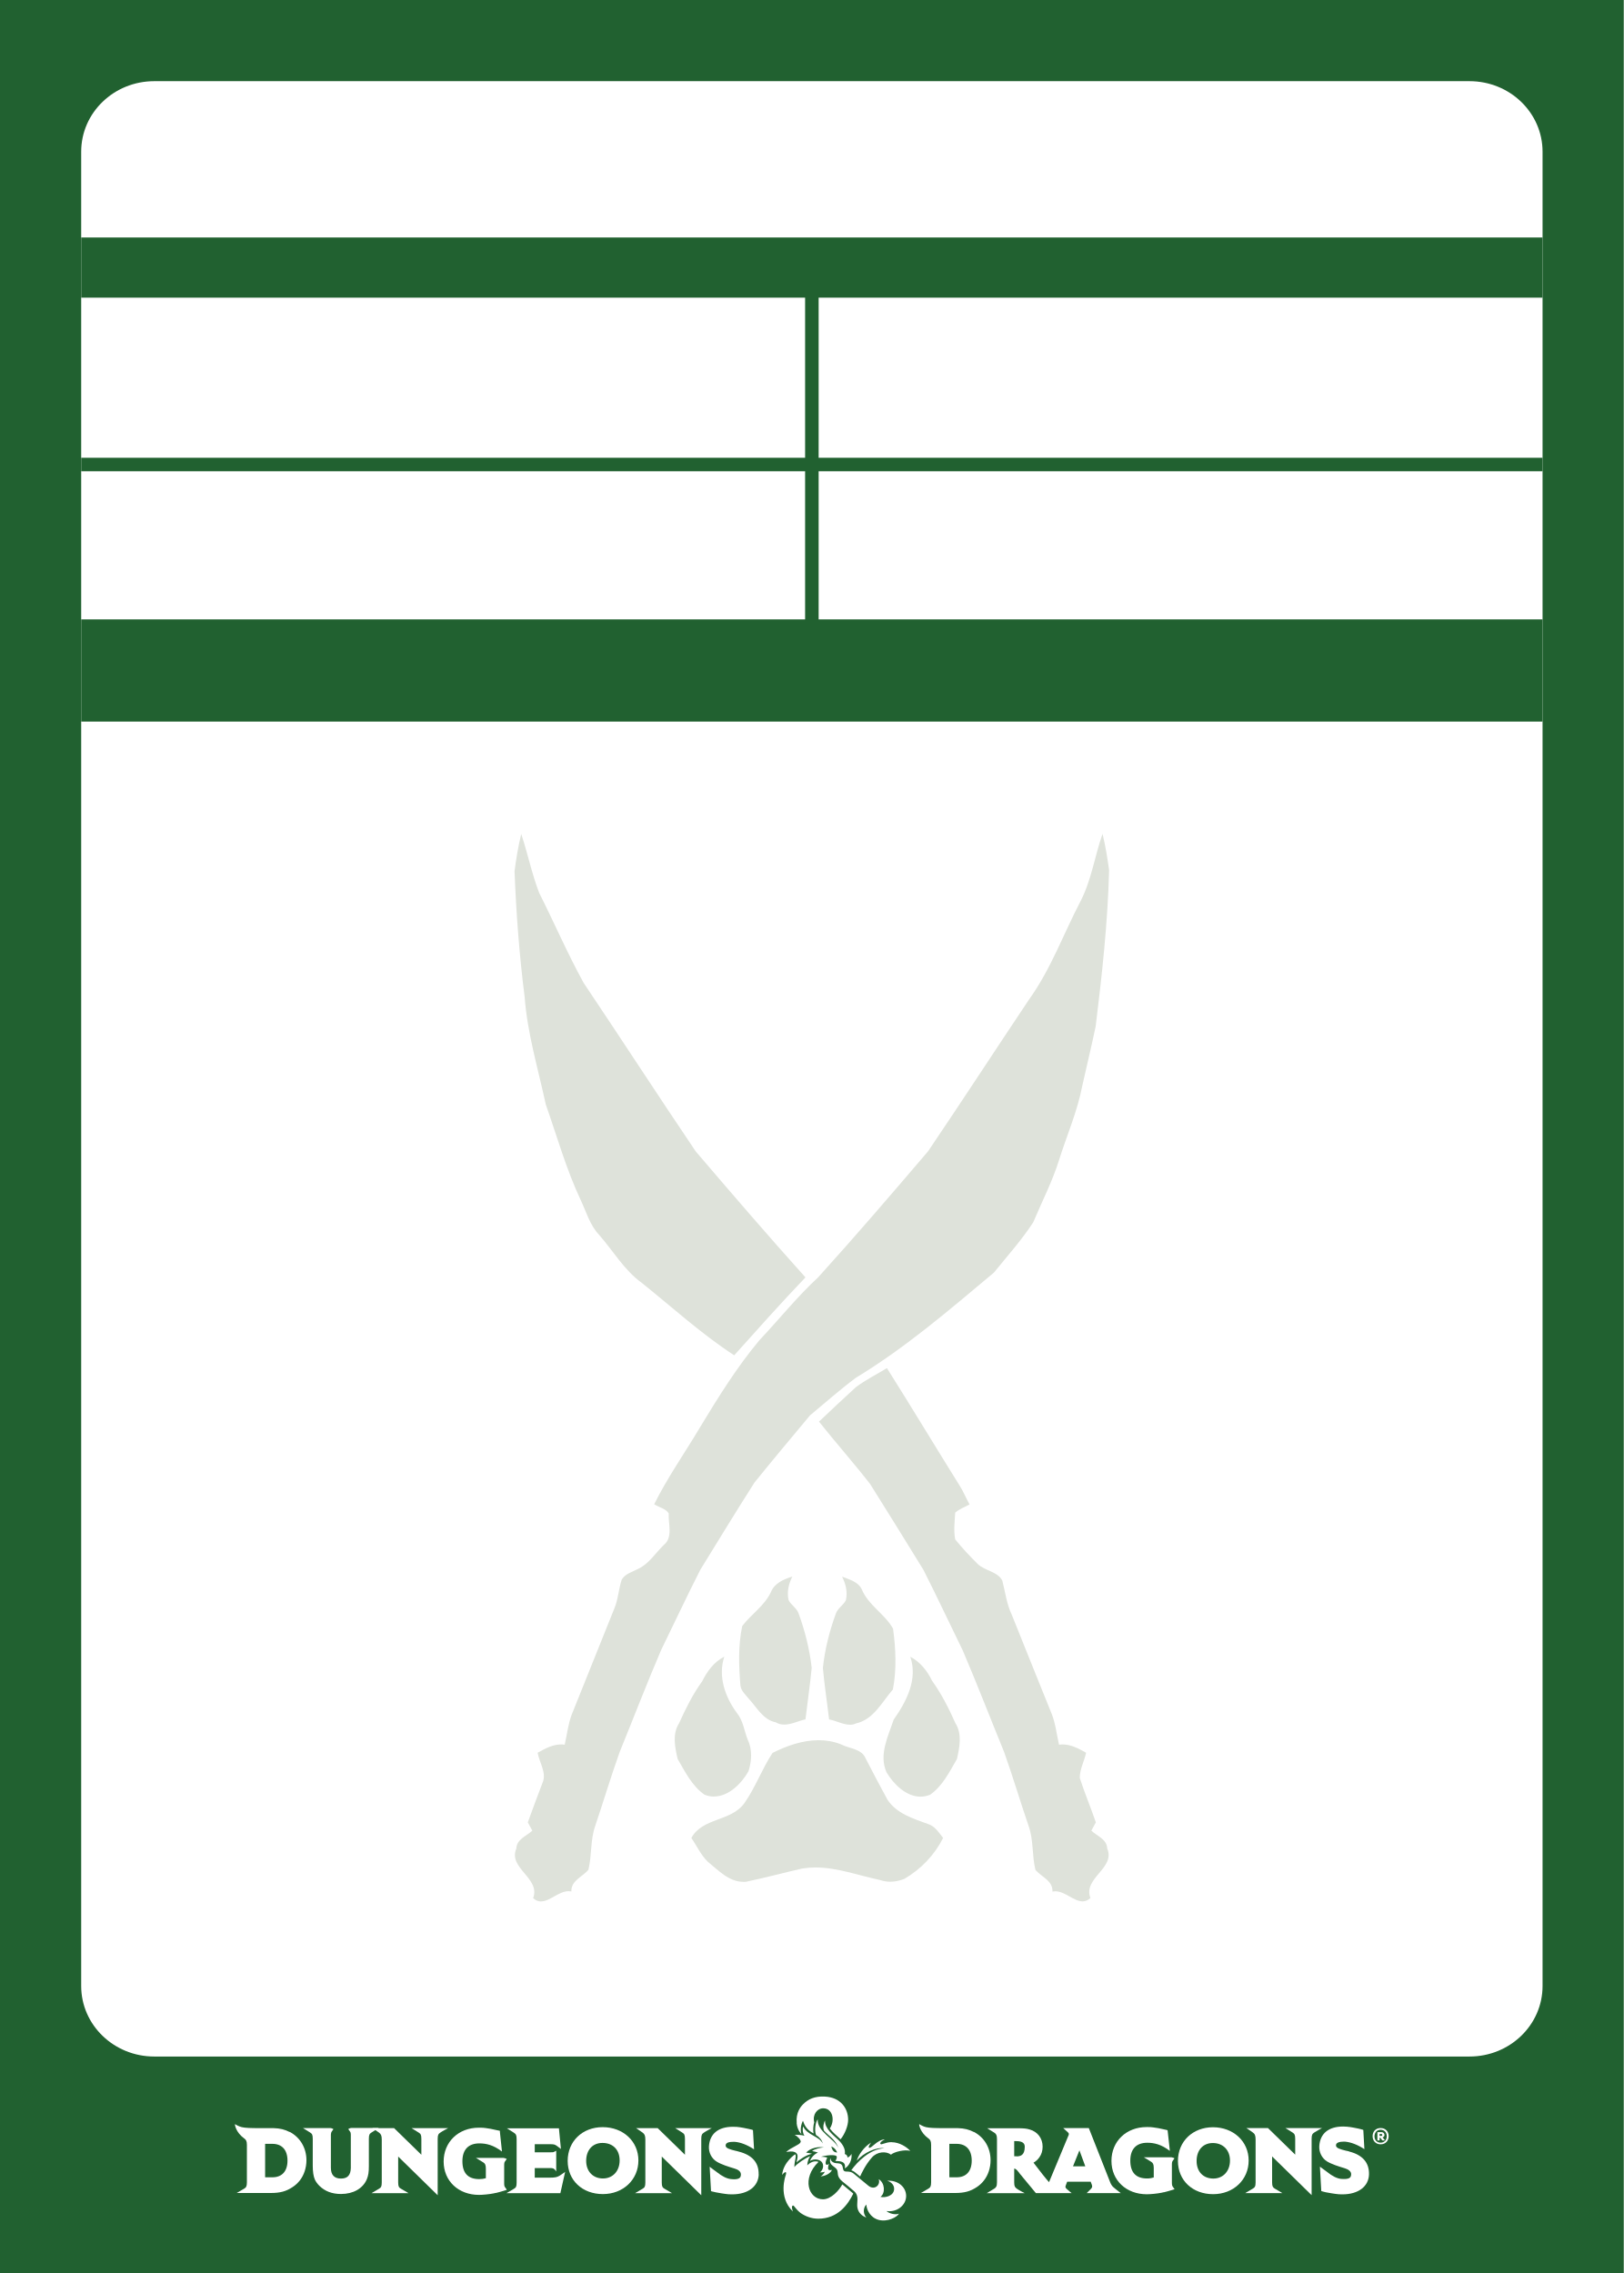
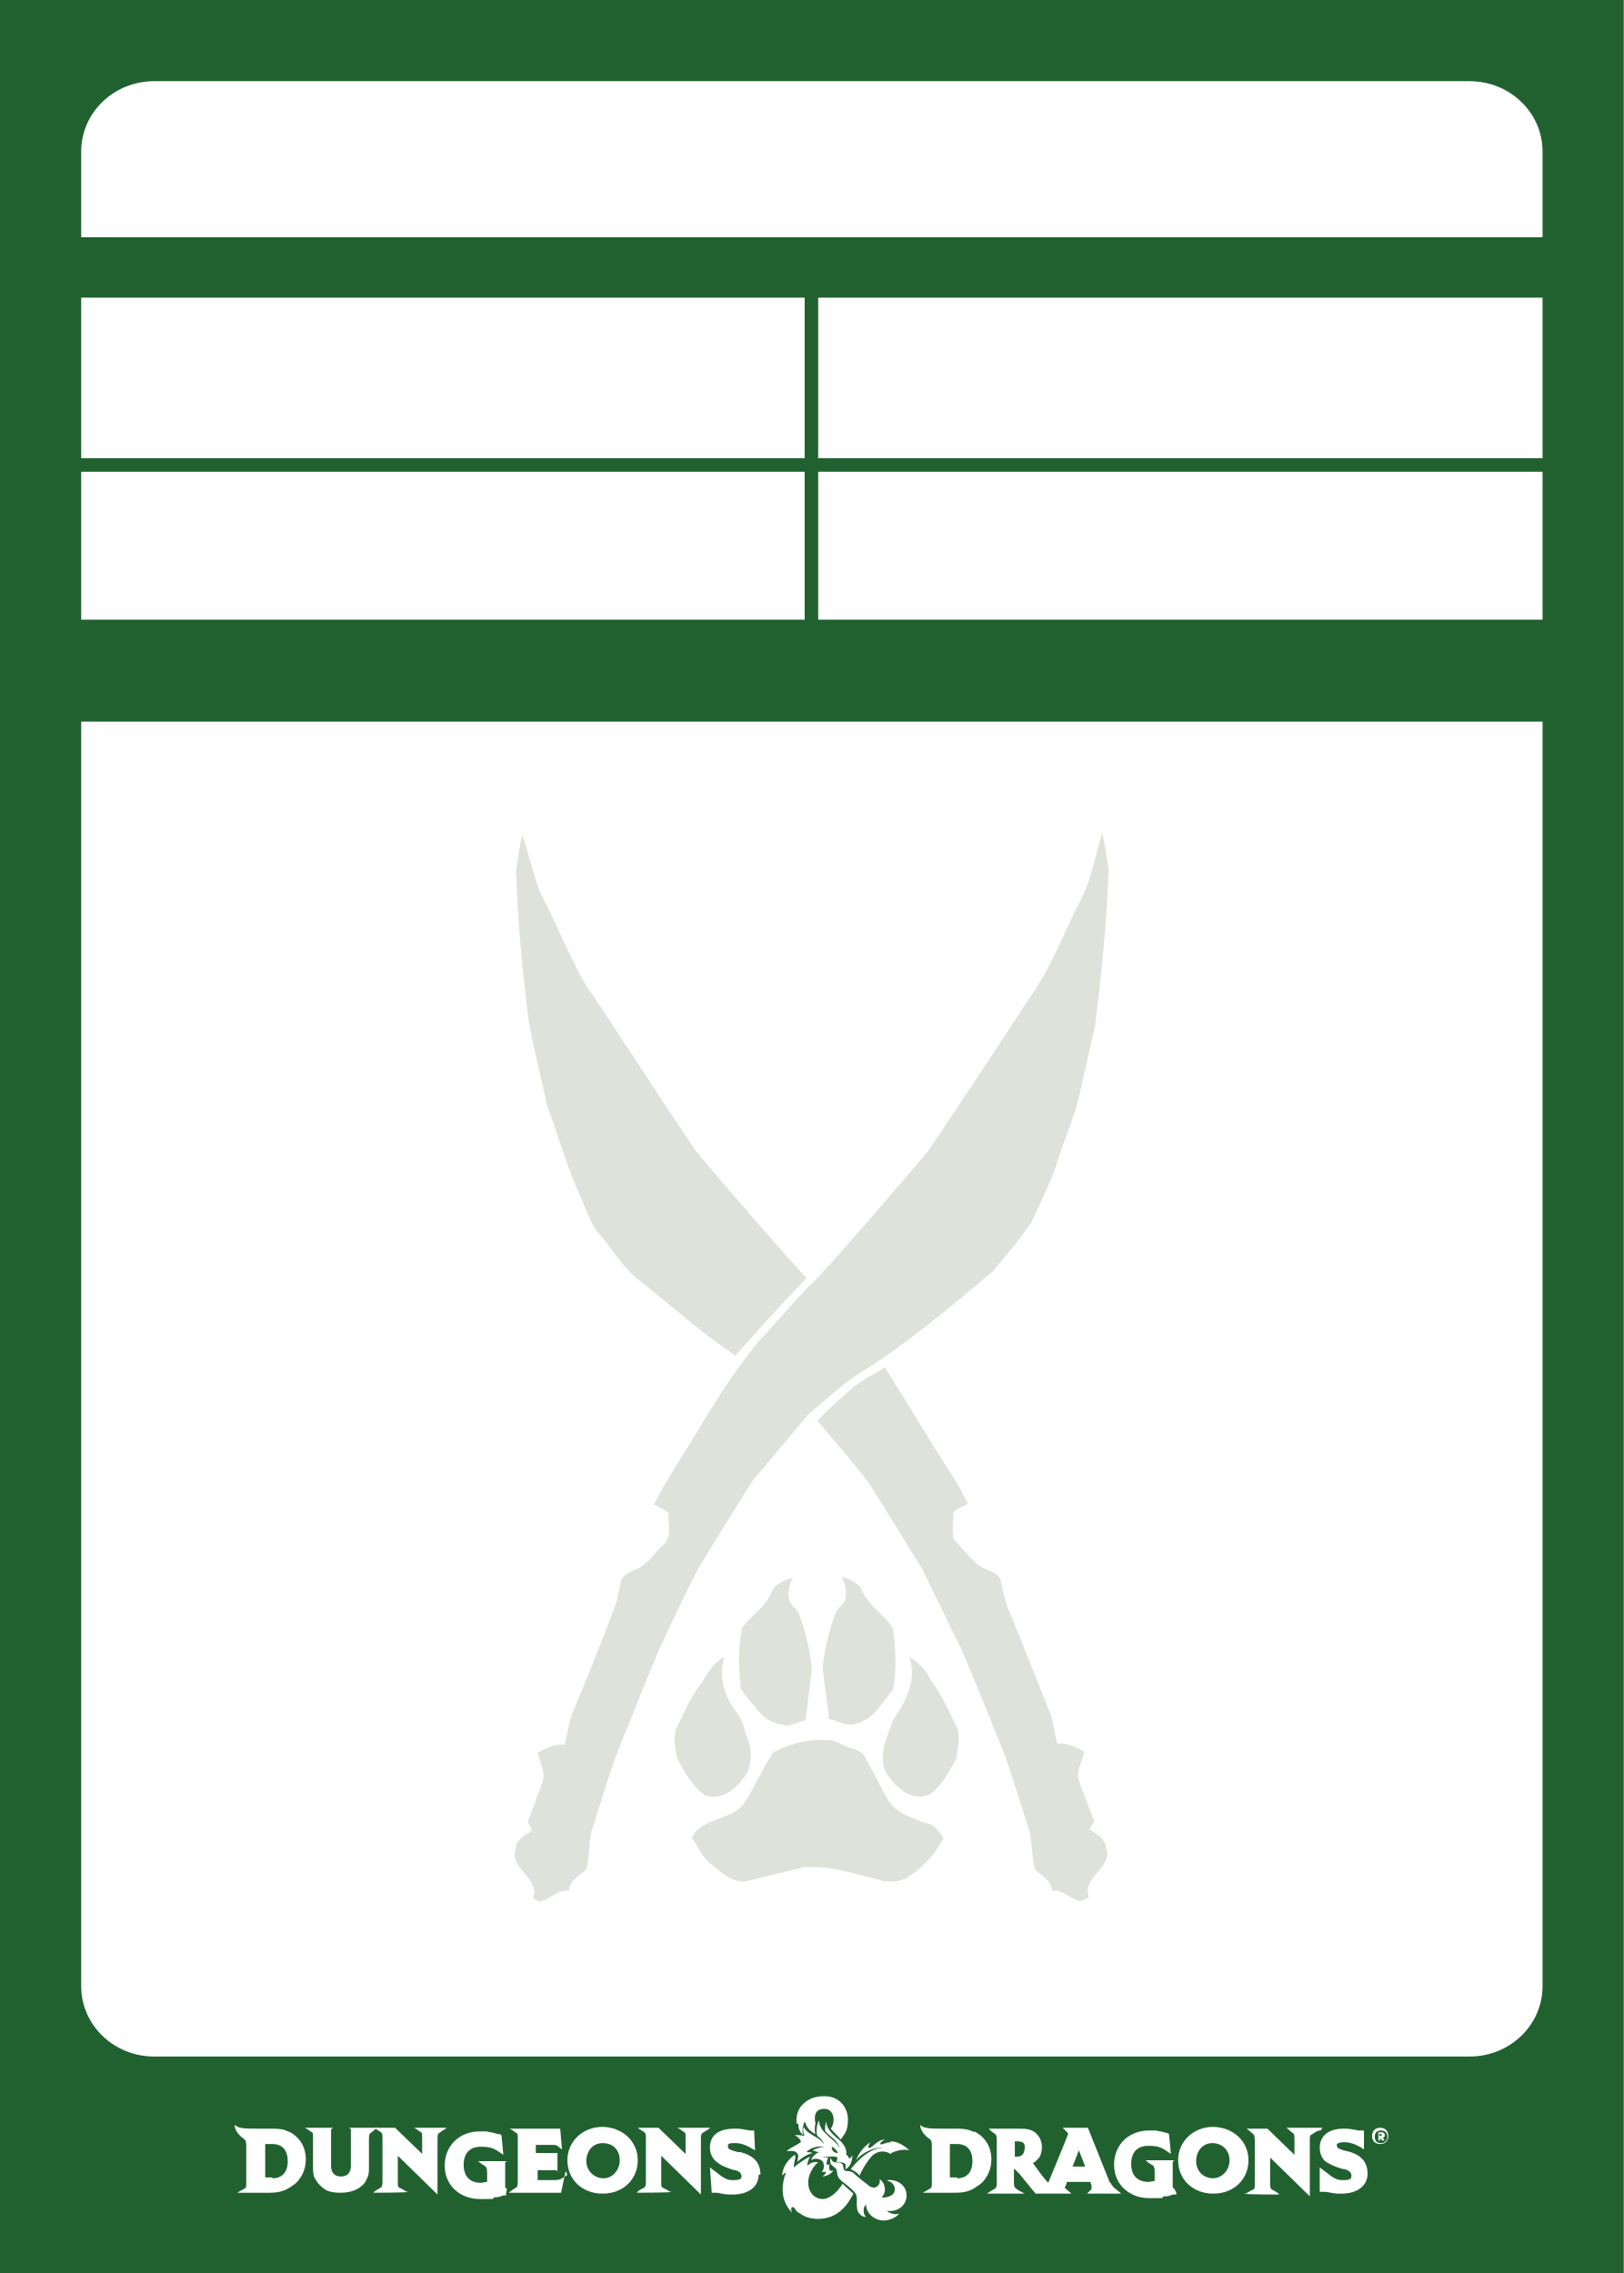
<svg xmlns="http://www.w3.org/2000/svg" id="Layer_1" version="1.1" viewBox="0 0 180 252">
  <defs>
    <style>
      .st0 {
        fill: none;
      }

      .st1 {
        fill: #dee2da;
      }

      .st2 {
        fill: #fff;
      }

      .st3 {
        fill: #216130;
      }

      .st4 {
        clip-path: url(#clippath);
      }
    </style>
    <clipPath id="clippath">
      <rect class="st0" width="180" height="252" />
    </clipPath>
  </defs>
  <rect class="st3" width="180" height="252" />
  <g class="st4">
-     <path class="st2" d="M171,220.18c0,4.32-3.62,7.82-8.1,7.82H17.1c-4.47,0-8.1-3.5-8.1-7.82V16.82c0-4.32,3.62-7.82,8.1-7.82h145.8c4.48,0,8.1,3.5,8.1,7.82v203.36" />
-     <path class="st1" d="M81.38,150.25c-3.64-2.37-6.84-5.3-10.22-8.01-1.96-1.41-3.18-3.55-4.74-5.33-1.03-1.08-1.42-2.54-2.04-3.85-1.61-3.42-2.63-7.07-3.88-10.62-.85-3.96-2.04-7.86-2.34-11.91-.59-4.63-.94-9.29-1.12-13.95.18-1.38.41-2.77.74-4.12.72,2.15,1.17,4.4,1.99,6.53,1.67,3.31,3.14,6.73,4.93,9.98,4.17,6.21,8.24,12.49,12.43,18.69,4.01,4.69,8.03,9.37,12.16,13.96-2.7,2.82-5.3,5.74-7.91,8.65" />
-     <path class="st1" d="M59.99,210.81c-.3,0-.59-.1-.89-.37.85-2.23-2.81-3.31-1.86-5.5.04-1.04,1.11-1.37,1.77-1.98-.17-.31-.33-.61-.5-.92.52-1.45,1.06-2.89,1.61-4.33.53-1.14-.33-2.27-.52-3.39.81-.45,1.66-.92,2.6-.92.13,0,.27,0,.4.03.26-1.11.37-2.25.77-3.32,1.58-3.91,3.15-7.83,4.72-11.75.44-1.03.48-2.17.83-3.23.38-.66,1.18-.85,1.81-1.19,1.21-.56,1.92-1.75,2.85-2.65,1.06-.86.48-2.35.55-3.51-.33-.53-1.1-.67-1.61-1.01,1.48-2.98,3.41-5.71,5.1-8.56,2.02-3.33,4.07-6.65,6.58-9.64,2.18-2.31,4.17-4.81,6.5-6.96,4.15-4.58,8.17-9.27,12.18-13.97,3.79-5.6,7.47-11.26,11.23-16.88,2.4-3.35,3.8-7.27,5.7-10.9,1.19-2.33,1.55-4.96,2.41-7.41.33,1.32.54,2.67.73,4.02-.15,5.8-.78,11.57-1.49,17.32-.46,2.21-1,4.41-1.49,6.62-.54,2.81-1.7,5.45-2.56,8.17-.74,2.39-1.9,4.62-2.87,6.93-1.28,1.97-2.88,3.75-4.36,5.58-4.91,4.11-9.79,8.32-15.29,11.65-1.76,1.31-3.41,2.78-5.1,4.18-2.06,2.47-4.13,4.94-6.15,7.44-2.04,3.2-4.02,6.45-6.01,9.68-1.49,2.93-2.88,5.91-4.33,8.87-1.61,3.75-3.07,7.56-4.61,11.34-.97,2.7-1.78,5.45-2.7,8.16-.56,1.57-.37,3.29-.76,4.88-.65.8-1.93,1.18-1.89,2.41-.1-.02-.2-.03-.31-.03-.54,0-1.06.28-1.56.56-.5.28-.99.57-1.48.57" />
-     <path class="st1" d="M120.02,210.8c-.49,0-.98-.28-1.48-.56-.5-.28-1.02-.56-1.56-.56-.1,0-.2.01-.31.03.05-1.23-1.23-1.61-1.89-2.41-.39-1.6-.19-3.31-.76-4.88-.93-2.71-1.74-5.46-2.7-8.16-1.53-3.74-2.99-7.52-4.58-11.25-1.46-2.98-2.87-6-4.37-8.96-1.96-3.18-3.92-6.36-5.91-9.52-1.83-2.35-3.82-4.59-5.67-6.92,1.34-1.29,2.72-2.55,4.09-3.82,1.08-.81,2.29-1.41,3.44-2.11,2.72,4.31,5.35,8.68,8.05,13.01.44.67.72,1.42,1.11,2.1-.53.3-1.13.5-1.59.91-.06.98-.19,2.01,0,2.97.77.95,1.62,1.86,2.49,2.72.8.78,2.18.81,2.73,1.84.33,1.27.48,2.6,1.05,3.79,1.48,3.67,2.94,7.34,4.43,11,.43,1.09.54,2.27.81,3.41.13-.02.27-.03.4-.03.94,0,1.79.47,2.6.92-.2.94-.71,1.83-.7,2.8.53,1.66,1.22,3.27,1.78,4.92-.17.31-.33.61-.5.92.65.61,1.72.94,1.76,1.98.95,2.18-2.71,3.26-1.86,5.49-.3.27-.6.37-.89.37" />
-     <path class="st1" d="M86.93,191.2c-.31,0-.63-.07-.93-.25-1.43-.29-2.09-1.65-3-2.62-.35-.45-.84-.85-.92-1.45-.18-2.2-.26-4.44.2-6.61.99-1.3,2.46-2.23,3.18-3.76.4-1.01,1.42-1.41,2.38-1.73-.41.8-.63,1.73-.42,2.62.28.56.9.87,1.11,1.48.71,1.95,1.22,3.98,1.45,6.03-.18,1.91-.47,3.81-.69,5.71-.77.16-1.56.58-2.34.58" />
-     <path class="st1" d="M94.2,191.21c-.77,0-1.53-.46-2.29-.58-.22-1.9-.52-3.8-.69-5.71.22-2.06.73-4.08,1.44-6.03.21-.6.83-.92,1.11-1.48.21-.89-.01-1.81-.42-2.61.8.32,1.77.55,2.18,1.4.73,1.78,2.58,2.75,3.47,4.37.3,2.23.41,4.53-.02,6.74-1.21,1.38-2.13,3.33-4.09,3.76-.23.11-.46.15-.69.15" />
-     <path class="st1" d="M79.15,199.18c-.34,0-.69-.06-1.05-.21-1.39-.96-2.15-2.54-2.98-3.96-.3-1.28-.61-2.78.16-3.96.73-1.62,1.51-3.2,2.56-4.65.56-1.12,1.31-2.15,2.45-2.73-.71,2.18.08,4.45,1.39,6.23.71.86.81,1.98,1.21,2.98.53,1.08.44,2.39.08,3.5-.77,1.36-2.2,2.79-3.81,2.79" />
-     <path class="st1" d="M102.04,199.19c-1.59,0-2.99-1.39-3.77-2.71-.86-1.96.18-3.97.8-5.83,1.41-2.01,2.7-4.46,1.84-6.97,1.1.57,1.87,1.55,2.41,2.65,1.05,1.47,1.87,3.08,2.6,4.73.76,1.19.45,2.68.16,3.96-.83,1.42-1.59,3-2.98,3.96-.36.14-.71.21-1.05.21" />
-     <path class="st1" d="M82.39,208.63c-1.59,0-2.74-1.27-3.9-2.2-.79-.75-1.24-1.78-1.85-2.66,1.23-2.26,4.36-1.81,5.85-3.82,1.24-1.75,1.97-3.82,3.15-5.61,1.56-.79,3.34-1.41,5.11-1.41.84,0,1.67.14,2.48.46.92.49,2.3.47,2.74,1.58.78,1.52,1.58,3.03,2.4,4.54,1.01,1.55,2.83,2.1,4.47,2.7.79.23,1.23.95,1.71,1.56-.96,1.9-2.46,3.46-4.29,4.53-.5.2-1.03.32-1.56.32-.39,0-.77-.06-1.15-.19-2.37-.5-4.73-1.39-7.16-1.39-.49,0-.97.04-1.47.12-2.09.47-4.15,1.04-6.25,1.47-.1,0-.19.01-.28.01" />
-     <rect class="st3" x="9" y="26.33" width="162" height="6.67" />
-     <rect class="st3" x="9" y="50.75" width="162" height="1.5" />
-     <rect class="st3" x="89.25" y="31.67" width="1.5" height="38.33" />
-     <rect class="st3" x="9" y="68.67" width="162" height="11.33" />
-     <path class="st2" d="M88.32,235.37c-.11-1.17.45-1.82.71-2.08.56-.57,1.3-.91,2.41-.85,1.74.09,2.58,1.29,2.58,2.58,0,.66-.36,1.57-.84,2.16l-.09-.09c-.32-.31-.79-.68-1.1-1.11.59-.87.34-2.24-.73-2.24-.67,0-1.21.69-1,1.55-.11.38-.14.87-.07,1.24-.77-.4-1.02-.93-1.18-1.41-.21.41-.32.96-.17,1.47,0,0-.46-.4-.53-1.22M88.76,237.49c.07-.27-.46-.72-.66-.81.72-.03,1.08.11,1.08.11-.19-.28-.25-.7-.14-1.04.4.95,1.81,1.1,2.16,1.89-.05-.34-.37-.72-.74-.94-.2-.51-.05-1.47.19-1.73-.08,1.37,1.86,2.15,2.27,3.14-.24-.85-1.15-1.39-1.58-1.9-.14-.34-.03-.91.12-1.11-.04.92.94,1.63,1.47,2.14.62.6.8,1.14.72,1.57.14.04.32.17.29.39.2-.05.4-.27.45-.41.1.68-.3,1.4-.75,1.61,0,0,.12-.32-.08-.57-.2-.25-.77-.25-.96-.24,0,0,.24-.35.14-.53-.12-.22-1.24-.12-1.74.06.17-.02.57.03.71.09-.08.12-.28.61-.13.76.13.13.31-.1.31-.1,0,0-.17.54-.05.66s.39.04.39.04c-.17.42-.82.71-1.27.71.16-.05.43-.34.47-.51-.12.06-.43.09-.55.07.15-.06.44-.44.35-.86-.13-.62-1-.7-1.44-.4.14-.42.56-.81.89-.93-.19-.07-.42-.13-.66-.17.28-.23.97-.41,1.33-.39-.54-.14-1.53.03-1.99.57.14,0,.52.07.66.12-.62.11-1.47.69-1.72.97.07-.36.17-.66.08-.88-.12-.3-.49-.43-1.23-.28.5-.5,1.52-.81,1.58-1.08M92.15,237.97c.1.35.23.67.65.67,0,0-.15-.48-.65-.67M98.85,237.49c-.73,0-1.15.36-1.25.2-.13-.21.5-.51.5-.51-.87.04-1.5,1.05-1.76.93-.16-.08.23-.57.23-.57-.79.46-1.45,1.43-1.59,2.02.73-.89,2.14-1.53,3.06-1.39-1.62.08-3.01,1.51-3.67,2.44.12.04.25.1.37.19.15.12.38.31.61.5.14-.32.57-1.27,1.3-2.1.58-.67,1.59-.73,2.12-.32.34-.31,1.52-.6,2.14-.42-.38-.41-1.18-.96-2.07-.96M98.36,241.79c.32.05.76.39.76.87,0,.79-.98,1.03-1.52.9.57-.4.5-1.55-.19-1.96.23.64-.47,1.28-1.15.72-.38-.31-1.26-1.04-1.65-1.36-.39-.31-.85-.13-1.03-.27-.21-.16-.08-.6-.36-.76-.24-.14-.47-.06-.74-.15-.25-.08-.43-.28-.4-.54-.11.19-.11.51.08.73.19.22.5.35.63.59.17.31-.11.74.63,1.32.36.28.9.74,1.26,1.05.6.53.28,1.19.36,1.77.09.67.64,1.05,1,1.14-.31-.28-.43-1,0-1.43.02.57.43,1.45,1.36,1.7.99.26,2.04-.3,2.26-.69-.38.17-1.1-.01-1.39-.29,1.16.17,2.18-.64,2.18-1.67s-.97-1.78-2.09-1.68M93.39,242.15c-.36.69-1.26,1.68-2.16,1.68-1.6,0-2.4-2.31-.49-4.15-.1-.04-.22-.06-.34-.06-.52,0-.91.45-.91.45.02-.47.17-.8.33-1.02-.54.19-1.52.87-1.76,1.21,0-.74.26-1.17.11-1.39l-.03-.03s-1.31.87-1.44,2.29c0,0,.17-.24.32-.3.1-.04.18.01.09.3-.04.11-.89,2.44.79,4.05,0,0-.19-.47-.07-.61.05-.07.12-.08.22.05.07.1.15.19.23.28h0c.14.16.29.31.46.44.5.35,1.19.64,1.97.64,2.16,0,3.28-1.55,3.88-2.78l-.07-.07c-.32-.27-.79-.67-1.14-.95" />
-     <path class="st2" d="M66.81,235.83c-2.25,0-3.88,1.57-3.88,3.74s1.64,3.68,3.9,3.68,3.94-1.6,3.94-3.73-1.7-3.69-3.96-3.69M66.79,237.58c1.16,0,1.9.76,1.9,1.94s-.76,2-1.85,2-1.86-.77-1.86-1.95.69-1.99,1.8-1.99" />
-     <path class="st2" d="M32.11,236.37c-.52-.27-1.05-.41-1.77-.43h0s-1.45,0-1.45,0c-1.15,0-1.69-.02-2.09-.11-.34-.08-.65-.28-.66-.28l-.09-.06v.1s.09.81,1.02,1.49c.18.13.3.26.3.71v4.16c0,.44-.09.57-.29.69-.22.13-.68.4-.68.4l-.16.09h3.77c1.05,0,1.71-.18,2.43-.66.31-.2.56-.44.78-.71.48-.6.75-1.42.75-2.26,0-1.37-.7-2.54-1.86-3.15M30.2,241.39h-.81v-3.71h.81c1.06,0,1.67.68,1.67,1.86s-.61,1.85-1.67,1.85" />
-     <path class="st2" d="M41.98,235.93l-.15.09s-.39.24-.64.4c-.22.14-.3.24-.3.71v3.03c0,.67-.06,1.03-.22,1.43-.43,1.04-1.5,1.65-2.87,1.65-.99,0-1.77-.3-2.39-.9-.24-.24-.4-.47-.51-.71-.15-.34-.23-.87-.23-1.52v-2.98c0-.47-.08-.57-.3-.71-.24-.16-.63-.4-.64-.4l-.15-.09h3.03c.14,0,.29.09.3.09l.05.03-.03.05s-.11.14-.17.24c-.04.08-.07.12-.08.32v3.67c0,.8.38,1.2,1.12,1.2s1.07-.39,1.09-1.17v-.03s0,0,0,0h0s0-3.68,0-3.68c0-.19-.03-.24-.08-.32-.06-.1-.17-.24-.17-.24l-.03-.05.05-.03s.16-.09.3-.09h3.03Z" />
-     <path class="st2" d="M84.11,241.06c-.04,1.35-1.19,2.22-2.95,2.22-.13,0-.27,0-.4-.01-.4-.03-1.2-.17-1.44-.22-.24-.05-.32-.08-.33-.08h-.03s-.14-.05-.14-.05l-.15-2.7.38.29.37.27.05.04c.59.47,1.12.73,1.58.77.11,0,.22.02.31.02.66,0,.75-.24.77-.45.06-.42-.35-.64-.7-.74l-.13-.04c-.56-.17-1.33-.41-1.84-.72-.58-.35-.92-1.02-.87-1.72.1-1.38,1.04-2.15,2.65-2.15.13,0,.27,0,.42.01.44.03,1.17.19,1.31.22.24.05.32.08.33.08h.03s.14.06.14.06l.12,2.13c-.76-.5-1.5-.78-2.12-.83h-.04s-.02,0-.02,0h-.17c-.34,0-.59.06-.71.18-.06.06-.09.13-.09.23,0,.3.45.42,1.13.59h.03c.1.03.19.05.29.08,1.5.38,2.24,1.23,2.21,2.53" />
-     <path class="st2" d="M62.66,240.74l-.54,2.41h-5.98l.16-.09s.46-.27.68-.4c.22-.14.29-.22.29-.69v-4.81c0-.46-.08-.56-.3-.71-.24-.16-.63-.4-.63-.4l-.15-.09h5.77l.22,2.29-.42-.32c-.25-.18-.34-.21-.78-.21h-1.7v.9h1.69c.33,0,.38-.01.45-.05l.18-.09.06-.04v2.31s-.07-.11-.07-.11c0,0-.1-.15-.24-.22-.13-.06-.34-.06-.54-.05h-1.53v1.06h1.64c.64,0,.85-.06,1.12-.22.14-.08.62-.43.62-.43" />
-     <path class="st2" d="M49.7,235.93l-.19.1s-.45.23-.69.4c-.22.15-.3.25-.3.71v6.24l-4.38-4.29v2.87c0,.46.09.57.3.69.22.14.67.4.68.4l.17.1h-4.1l.16-.1s.45-.26.68-.4c.21-.13.29-.23.29-.69v-4.75c0-.47-.1-.62-.31-.78-.21-.15-.58-.39-.58-.4l-.14-.09h2.4,0s3.02,2.95,3.02,2.95v-1.75c0-.47-.08-.57-.3-.71-.24-.16-.63-.4-.64-.4l-.15-.09h4.08Z" />
-     <path class="st2" d="M78.92,235.93l-.19.1s-.45.23-.69.4c-.22.15-.3.25-.3.71v6.24l-4.38-4.29v2.87c0,.46.09.57.29.69.22.14.67.4.68.4l.17.1h-4.1l.17-.1s.45-.26.68-.4c.21-.13.29-.23.29-.69v-4.75c0-.47-.1-.62-.31-.78-.21-.15-.58-.39-.58-.4l-.14-.09h2.4,0s3.02,2.95,3.02,2.95v-1.75c0-.47-.08-.57-.3-.71-.24-.16-.63-.4-.63-.4l-.15-.09h4.09Z" />
-     <path class="st2" d="M56.15,242.72s-.11-.14-.17-.24c-.06-.08-.09-.16-.09-.45v-1.95c0-.29.03-.35.08-.43.06-.1.17-.24.17-.24l.03-.05-.05-.03s-.14-.07-.29-.09h0s-3.07,0-3.07,0l.15.09s.45.28.65.4c.2.12.3.27.3.7v1.06c-.23.07-.46.1-.74.1-1.24,0-1.86-.67-1.86-1.98s.69-1.98,1.88-1.98c.75,0,1.54.17,2.5.9v-.05s-.22-2.09-.22-2.09v-.15s-.17-.04-.17-.04l-.15-.03c-.64-.15-.89-.19-1.27-.24-.22-.03-.35-.04-.63-.04h-.12c-2.26,0-3.9,1.58-3.9,3.75s1.65,3.7,3.92,3.7c.4,0,1.16-.07,1.64-.17.09-.02.14-.03.21-.05h.05c.27-.07.55-.14.83-.23l.35-.11-.04-.06Z" />
-     <path class="st2" d="M107.96,236.37c-.52-.27-1.05-.41-1.77-.43h0s-1.45,0-1.45,0c-1.15,0-1.69-.02-2.09-.11-.34-.08-.65-.28-.66-.28l-.09-.06v.1s.09.81,1.02,1.49c.18.13.3.26.3.71v4.16c0,.44-.09.57-.29.69-.22.13-.68.4-.68.4l-.16.09h3.77c1.05,0,1.71-.18,2.43-.66.3-.2.56-.44.77-.71.48-.6.75-1.42.75-2.26,0-1.37-.69-2.54-1.86-3.15M106.05,241.39h-.81v-3.71h.81c1.06,0,1.67.68,1.67,1.86s-.61,1.85-1.67,1.85" />
-     <path class="st2" d="M149.56,238.52c-.1-.02-.19-.05-.29-.07h-.03c-.69-.17-1.14-.3-1.14-.59,0-.1.03-.18.09-.23.12-.12.37-.19.71-.19h.17s.02,0,.02,0h.04c.62.06,1.36.33,2.12.83l-.12-2.13-.14-.05h-.03s-.09-.04-.33-.09c-.14-.03-.88-.19-1.31-.22-.14-.01-.28-.02-.42-.02-1.61,0-2.55.76-2.65,2.15-.05.69.29,1.37.86,1.72.51.31,1.28.55,1.84.72l.13.04c.35.11.76.33.7.74-.03.22-.11.45-.77.45-.1,0-.2,0-.32-.01-.46-.04-.99-.3-1.57-.77l-.05-.04-.37-.27-.38-.28.15,2.7.14.05h.03s.08.04.33.09c.24.05,1.04.19,1.45.22.13,0,.27.01.4.01,1.75,0,2.91-.87,2.94-2.22.03-1.3-.71-2.15-2.21-2.53" />
-     <path class="st2" d="M134.47,235.84c-2.25,0-3.89,1.57-3.89,3.74s1.64,3.68,3.9,3.68,3.94-1.6,3.94-3.73-1.7-3.69-3.96-3.69M134.51,241.53c-1.13,0-1.86-.77-1.86-1.95s.69-1.99,1.8-1.99,1.9.76,1.9,1.94-.76,2-1.85,2" />
-     <path class="st2" d="M123.23,242.25c-.07-.1-.09-.13-.15-.28h0l-2.38-6.04h-2.84l.51.46c.11.1.11.14.11.18v.1s-2.19,5.26-2.19,5.26c-.37-.41-.96-1.16-1.72-2.16.26-.15.49-.36.66-.61.23-.32.35-.73.35-1.16,0-.93-.55-1.66-1.43-1.91-.37-.11-.63-.13-1.29-.14-.19,0-3.43,0-3.43,0l.15.09s.43.27.64.4c.2.13.3.27.3.71v4.8c0,.46-.11.57-.3.7-.2.13-.84.5-.84.5h4.21s-.64-.33-.86-.49c-.21-.16-.3-.25-.3-.7v-1.54l.11.03c.14.07.29.23.48.49h0s0,.01,0,.01l1.81,2.19h3.96s-.39-.32-.55-.47c-.15-.14-.17-.21-.06-.47.03-.06.07-.18.12-.32h2.61c.05.15.1.27.12.32.09.22.03.35-.1.48-.14.15-.46.46-.46.46h3.77l-.61-.48c-.27-.21-.3-.26-.41-.41M112.67,239.06s-.14,0-.24,0v-1.68h.24c.69,0,.93.25.93.62,0,.96-.48,1.07-.93,1.07M118.95,240.17l.71-1.77.65,1.77h-1.36Z" />
-     <path class="st2" d="M146.58,235.93h-4.09l.15.09s.4.24.64.4c.22.15.3.25.3.71v1.75l-3.02-2.95h0s-2.4,0-2.4,0l.14.09s.37.24.58.4c.21.15.31.31.31.78v4.75c0,.46-.09.56-.3.69-.23.14-.68.4-.68.4l-.16.1h4.1l-.16-.1s-.46-.26-.68-.4c-.2-.13-.29-.23-.29-.69v-2.87l4.38,4.29v-6.24c0-.46.08-.56.3-.71.24-.16.69-.4.69-.4l.19-.1Z" />
-     <path class="st2" d="M130.17,242.66s-.11-.14-.17-.24c-.05-.09-.09-.16-.09-.46v-1.94c0-.29.03-.35.08-.44.06-.1.17-.24.17-.24l.04-.05-.05-.03s-.14-.07-.29-.09h0s-3.07,0-3.07,0l.16.09s.45.28.65.4c.2.12.3.27.3.69v1.06c-.23.07-.46.11-.74.11-1.24,0-1.86-.67-1.86-1.98s.69-1.98,1.88-1.98c.75,0,1.54.17,2.5.9v-.05s-.23-2.09-.23-2.09l-.02-.15-.15-.04-.14-.03c-.64-.15-.89-.19-1.28-.24-.22-.03-.35-.04-.63-.04h-.12c-2.26,0-3.9,1.58-3.9,3.75s1.65,3.7,3.92,3.7c.4,0,1.16-.07,1.64-.17.09-.02.14-.03.21-.05h.05c.27-.07.55-.14.83-.23l.35-.11-.04-.06Z" />
-     <path class="st2" d="M153.94,236.83c0,.49-.32.9-.89.9s-.89-.41-.89-.9.32-.9.89-.9.89.41.89.9M153.05,237.55c.43,0,.68-.32.68-.71s-.24-.72-.68-.72-.67.32-.68.72c0,.4.25.71.68.71M153.27,236.96c.33-.08.26-.58-.14-.58h-.44v.92h.24v-.29h.09l.22.29h.26v-.05l-.23-.28ZM153.13,236.59c.14,0,.14.21,0,.21h-.2v-.21h.2Z" />
+     <g>
+       <path class="st2" d="M171,220.2c0,4.3-3.6,7.8-8.1,7.8H17.1c-4.5,0-8.1-3.5-8.1-7.8V16.8c0-4.3,3.6-7.8,8.1-7.8h145.8c4.5,0,8.1,3.5,8.1,7.8v203.4" />
+       <path class="st1" d="M81.4,150.2c-3.6-2.4-6.8-5.3-10.2-8-2-1.4-3.2-3.6-4.7-5.3-1-1.1-1.4-2.5-2-3.9-1.6-3.4-2.6-7.1-3.9-10.6-.8-4-2-7.9-2.3-11.9-.6-4.6-.9-9.3-1.1-13.9.2-1.4.4-2.8.7-4.1.7,2.2,1.2,4.4,2,6.5,1.7,3.3,3.1,6.7,4.9,10,4.2,6.2,8.2,12.5,12.4,18.7,4,4.7,8,9.4,12.2,14-2.7,2.8-5.3,5.7-7.9,8.6" />
+       <path class="st1" d="M60,210.8c-.3,0-.6-.1-.9-.4.8-2.2-2.8-3.3-1.9-5.5,0-1,1.1-1.4,1.8-2-.2-.3-.3-.6-.5-.9.5-1.4,1.1-2.9,1.6-4.3.5-1.1-.3-2.3-.5-3.4.8-.4,1.7-.9,2.6-.9s.3,0,.4,0c.3-1.1.4-2.2.8-3.3,1.6-3.9,3.2-7.8,4.7-11.8.4-1,.5-2.2.8-3.2.4-.7,1.2-.9,1.8-1.2,1.2-.6,1.9-1.8,2.8-2.6,1.1-.9.5-2.4.6-3.5-.3-.5-1.1-.7-1.6-1,1.5-3,3.4-5.7,5.1-8.6,2-3.3,4.1-6.6,6.6-9.6,2.2-2.3,4.2-4.8,6.5-7,4.2-4.6,8.2-9.3,12.2-14,3.8-5.6,7.5-11.3,11.2-16.9,2.4-3.3,3.8-7.3,5.7-10.9,1.2-2.3,1.6-5,2.4-7.4.3,1.3.5,2.7.7,4-.2,5.8-.8,11.6-1.5,17.3-.5,2.2-1,4.4-1.5,6.6-.5,2.8-1.7,5.4-2.6,8.2-.7,2.4-1.9,4.6-2.9,6.9-1.3,2-2.9,3.8-4.4,5.6-4.9,4.1-9.8,8.3-15.3,11.6-1.8,1.3-3.4,2.8-5.1,4.2-2.1,2.5-4.1,4.9-6.2,7.4-2,3.2-4,6.4-6,9.7-1.5,2.9-2.9,5.9-4.3,8.9-1.6,3.8-3.1,7.6-4.6,11.3-1,2.7-1.8,5.4-2.7,8.2-.6,1.6-.4,3.3-.8,4.9-.7.8-1.9,1.2-1.9,2.4,0,0-.2,0-.3,0-.5,0-1.1.3-1.6.6s-1,.6-1.5.6" />
+       <path class="st1" d="M120,210.8c-.5,0-1-.3-1.5-.6s-1-.6-1.6-.6-.2,0-.3,0c0-1.2-1.2-1.6-1.9-2.4-.4-1.6-.2-3.3-.8-4.9-.9-2.7-1.7-5.5-2.7-8.2-1.5-3.7-3-7.5-4.6-11.2-1.5-3-2.9-6-4.4-9-2-3.2-3.9-6.4-5.9-9.5-1.8-2.4-3.8-4.6-5.7-6.9,1.3-1.3,2.7-2.6,4.1-3.8,1.1-.8,2.3-1.4,3.4-2.1,2.7,4.3,5.3,8.7,8.1,13,.4.7.7,1.4,1.1,2.1-.5.3-1.1.5-1.6.9,0,1-.2,2,0,3,.8.9,1.6,1.9,2.5,2.7.8.8,2.2.8,2.7,1.8.3,1.3.5,2.6,1.1,3.8,1.5,3.7,2.9,7.3,4.4,11,.4,1.1.5,2.3.8,3.4.1,0,.3,0,.4,0,.9,0,1.8.5,2.6.9-.2.9-.7,1.8-.7,2.8.5,1.7,1.2,3.3,1.8,4.9-.2.3-.3.6-.5.9.7.6,1.7.9,1.8,2,.9,2.2-2.7,3.3-1.9,5.5-.3.3-.6.4-.9.4" />
+       <path class="st1" d="M86.9,191.2c-.3,0-.6,0-.9-.2-1.4-.3-2.1-1.6-3-2.6-.3-.4-.8-.9-.9-1.4-.2-2.2-.3-4.4.2-6.6,1-1.3,2.5-2.2,3.2-3.8.4-1,1.4-1.4,2.4-1.7-.4.8-.6,1.7-.4,2.6.3.6.9.9,1.1,1.5.7,1.9,1.2,4,1.4,6-.2,1.9-.5,3.8-.7,5.7-.8.2-1.6.6-2.3.6" />
+       <path class="st1" d="M94.2,191.2c-.8,0-1.5-.5-2.3-.6-.2-1.9-.5-3.8-.7-5.7.2-2.1.7-4.1,1.4-6,.2-.6.8-.9,1.1-1.5.2-.9,0-1.8-.4-2.6.8.3,1.8.6,2.2,1.4.7,1.8,2.6,2.8,3.5,4.4.3,2.2.4,4.5,0,6.7-1.2,1.4-2.1,3.3-4.1,3.8-.2.1-.5.1-.7.1" />
+       <path class="st1" d="M79.2,199.2c-.3,0-.7,0-1.1-.2-1.4-1-2.2-2.5-3-4-.3-1.3-.6-2.8.2-4,.7-1.6,1.5-3.2,2.6-4.6.6-1.1,1.3-2.1,2.4-2.7-.7,2.2,0,4.4,1.4,6.2.7.9.8,2,1.2,3,.5,1.1.4,2.4,0,3.5-.8,1.4-2.2,2.8-3.8,2.8" />
+       <path class="st1" d="M102,199.2c-1.6,0-3-1.4-3.8-2.7-.9-2,.2-4,.8-5.8,1.4-2,2.7-4.5,1.8-7,1.1.6,1.9,1.6,2.4,2.6,1.1,1.5,1.9,3.1,2.6,4.7.8,1.2.4,2.7.2,4-.8,1.4-1.6,3-3,4-.4.1-.7.2-1.1.2" />
+       <path class="st1" d="M82.4,208.6c-1.6,0-2.7-1.3-3.9-2.2-.8-.8-1.2-1.8-1.8-2.7,1.2-2.3,4.4-1.8,5.8-3.8,1.2-1.8,2-3.8,3.2-5.6,1.6-.8,3.3-1.4,5.1-1.4s1.7.1,2.5.5c.9.5,2.3.5,2.7,1.6.8,1.5,1.6,3,2.4,4.5,1,1.6,2.8,2.1,4.5,2.7.8.2,1.2.9,1.7,1.6-1,1.9-2.5,3.5-4.3,4.5-.5.2-1,.3-1.6.3s-.8,0-1.2-.2c-2.4-.5-4.7-1.4-7.2-1.4s-1,0-1.5.1c-2.1.5-4.2,1-6.2,1.5,0,0-.2,0-.3,0" />
+       <rect class="st3" x="7.1" y="26.3" width="165.7" height="6.7" />
+       <rect class="st3" x="8.1" y="50.8" width="163.4" height="1.5" />
+       <rect class="st3" x="89.2" y="31.7" width="1.5" height="38.3" />
+       <rect class="st3" x="6.4" y="68.7" width="167.2" height="11.3" />
+       <path class="st2" d="M88.3,235.4c-.1-1.2.4-1.8.7-2.1.6-.6,1.3-.9,2.4-.9,1.7,0,2.6,1.3,2.6,2.6s-.4,1.6-.8,2.2h0c-.3-.4-.8-.8-1.1-1.2.6-.9.3-2.2-.7-2.2s-1.2.7-1,1.6c-.1.4-.1.9,0,1.2-.8-.4-1-.9-1.2-1.4-.2.4-.3,1-.2,1.5,0,0-.5-.4-.5-1.2M88.8,237.5c0-.3-.5-.7-.7-.8.7,0,1.1.1,1.1.1-.2-.3-.2-.7-.1-1,.4.9,1.8,1.1,2.2,1.9,0-.3-.4-.7-.7-.9-.2-.5,0-1.5.2-1.7,0,1.4,1.9,2.1,2.3,3.1-.2-.9-1.2-1.4-1.6-1.9-.1-.3,0-.9.1-1.1,0,.9.9,1.6,1.5,2.1.6.6.8,1.1.7,1.6.1,0,.3.2.3.4.2,0,.4-.3.4-.4,0,.7-.3,1.4-.8,1.6,0,0,.1-.3,0-.6-.2-.2-.8-.2-1-.2,0,0,.2-.4.1-.5-.1-.2-1.2-.1-1.7,0,.2,0,.6,0,.7,0,0,.1-.3.6-.1.8.1.1.3-.1.3-.1,0,0-.2.5,0,.7s.4,0,.4,0c-.2.4-.8.7-1.3.7.2,0,.4-.3.5-.5-.1,0-.4,0-.6,0,.2,0,.4-.4.3-.9-.1-.6-1-.7-1.4-.4.1-.4.6-.8.9-.9-.2,0-.4-.1-.7-.2.3-.2,1-.4,1.3-.4-.5-.1-1.5,0-2,.6.1,0,.5,0,.7.1-.6.1-1.5.7-1.7,1,0-.4.2-.7,0-.9-.1-.3-.5-.4-1.2-.3.5-.5,1.5-.8,1.6-1.1M92.2,238c0,.4.2.7.7.7,0,0-.2-.5-.7-.7M98.8,237.5c-.7,0-1.2.4-1.2.2-.1-.2.5-.5.5-.5-.9,0-1.5,1.1-1.8.9-.2,0,.2-.6.2-.6-.8.5-1.4,1.4-1.6,2,.7-.9,2.1-1.5,3.1-1.4-1.6,0-3,1.5-3.7,2.4.1,0,.2.1.4.2.2.1.4.3.6.5.1-.3.6-1.3,1.3-2.1.6-.7,1.6-.7,2.1-.3.3-.3,1.5-.6,2.1-.4-.4-.4-1.2-1-2.1-1M98.4,241.8c.3,0,.8.4.8.9,0,.8-1,1-1.5.9.6-.4.5-1.6-.2-2,.2.6-.5,1.3-1.2.7-.4-.3-1.3-1-1.7-1.4-.4-.3-.8-.1-1-.3-.2-.2,0-.6-.4-.8-.2-.1-.5,0-.7-.1-.2,0-.4-.3-.4-.5-.1.2-.1.5,0,.7s.5.4.6.6c.2.3-.1.7.6,1.3.4.3.9.7,1.3,1.1.6.5.3,1.2.4,1.8,0,.7.6,1.1,1,1.1-.3-.3-.4-1,0-1.4,0,.6.4,1.4,1.4,1.7,1,.3,2-.3,2.3-.7-.4.2-1.1,0-1.4-.3,1.2.2,2.2-.6,2.2-1.7s-1-1.8-2.1-1.7M93.4,242.1c-.4.7-1.3,1.7-2.2,1.7-1.6,0-2.4-2.3-.5-4.1,0,0-.2,0-.3,0-.5,0-.9.4-.9.4,0-.5.2-.8.3-1-.5.2-1.5.9-1.8,1.2,0-.7.3-1.2.1-1.4h0s-1.3.8-1.4,2.3c0,0,.2-.2.3-.3,0,0,.2,0,0,.3,0,.1-.9,2.4.8,4.1,0,0-.2-.5,0-.6,0,0,.1,0,.2,0,0,.1.2.2.2.3h0c.1.2.3.3.5.4.5.4,1.2.6,2,.6,2.2,0,3.3-1.6,3.9-2.8h0c-.3-.3-.8-.7-1.1-1" />
+       <path class="st2" d="M66.8,235.8c-2.2,0-3.9,1.6-3.9,3.7s1.6,3.7,3.9,3.7,3.9-1.6,3.9-3.7-1.7-3.7-4-3.7M66.8,237.6c1.2,0,1.9.8,1.9,1.9s-.8,2-1.8,2-1.9-.8-1.9-1.9.7-2,1.8-2" />
+       <path class="st2" d="M32.1,236.4c-.5-.3-1-.4-1.8-.4h-1.5c-1.1,0-1.7,0-2.1-.1-.3,0-.6-.3-.7-.3h0c0,0,0,0,0,0,0,0,0,.8,1,1.5.2.1.3.3.3.7v4.2c0,.4,0,.6-.3.7-.2.1-.7.4-.7.4h-.2c0,0,3.8,0,3.8,0,1,0,1.7-.2,2.4-.7.3-.2.6-.4.8-.7.5-.6.8-1.4.8-2.3,0-1.4-.7-2.5-1.9-3.1M30.2,241.4h-.8v-3.7h.8c1.1,0,1.7.7,1.7,1.9s-.6,1.9-1.7,1.9" />
+       <path class="st2" d="M42,235.9h-.2c0,0-.4.3-.6.5-.2.1-.3.2-.3.7v3c0,.7,0,1-.2,1.4-.4,1-1.5,1.6-2.9,1.6s-1.8-.3-2.4-.9c-.2-.2-.4-.5-.5-.7-.2-.3-.2-.9-.2-1.5v-3c0-.5,0-.6-.3-.7-.2-.2-.6-.4-.6-.4h-.2c0,0,3,0,3,0,.1,0,.3,0,.3,0h0s0,0,0,0c0,0-.1.1-.2.2,0,0,0,.1,0,.3v3.7c0,.8.4,1.2,1.1,1.2s1.1-.4,1.1-1.2h0v-3.7c0-.2,0-.2,0-.3,0-.1-.2-.2-.2-.2h0c0,0,0,0,0,0,0,0,.2,0,.3,0h3,0Z" />
+       <path class="st2" d="M84.1,241.1c0,1.4-1.2,2.2-2.9,2.2s-.3,0-.4,0c-.4,0-1.2-.2-1.4-.2-.2,0-.3,0-.3,0h-.2c0,0-.2-2.8-.2-2.8l.4.3.4.3h0c.6.5,1.1.8,1.6.8.1,0,.2,0,.3,0,.7,0,.8-.2.8-.4,0-.4-.3-.6-.7-.7h-.1c-.6-.2-1.3-.4-1.8-.8-.6-.4-.9-1-.9-1.7,0-1.4,1-2.1,2.7-2.1s.3,0,.4,0c.4,0,1.2.2,1.3.2.2,0,.3,0,.3,0h.2c0,0,.1,2.2.1,2.2-.8-.5-1.5-.8-2.1-.8h-.2c-.3,0-.6,0-.7.2,0,0,0,.1,0,.2,0,.3.4.4,1.1.6h0c0,0,.2,0,.3,0,1.5.4,2.2,1.2,2.2,2.5" />
+       <path class="st2" d="M62.7,240.7l-.5,2.4h-6,.2c0,0,.5-.4.7-.5.2-.1.3-.2.3-.7v-4.8c0-.5,0-.6-.3-.7-.2-.2-.6-.4-.6-.4h-.2c0,0,5.8,0,5.8,0l.2,2.3-.4-.3c-.2-.2-.3-.2-.8-.2h-1.7v.9h1.7c.3,0,.4,0,.5,0h.2c0,0,0-.1,0-.1v2.3h0c0-.1,0-.3-.2-.3-.1,0-.3,0-.5,0h-1.5v1.1h1.6c.6,0,.8,0,1.1-.2.1,0,.6-.4.6-.4" />
+       <path class="st2" d="M49.7,235.9h-.2c0,.1-.5.3-.7.5-.2.1-.3.2-.3.7v6.2l-4.4-4.3v2.9c0,.5,0,.6.3.7.2.1.7.4.7.4h.2c0,.1-4.1.1-4.1.1h.2c0-.1.5-.4.7-.5.2-.1.3-.2.3-.7v-4.8c0-.5,0-.6-.3-.8-.2-.1-.6-.4-.6-.4h-.1c0,0,2.4,0,2.4,0h0l3,2.9v-1.8c0-.5,0-.6-.3-.7-.2-.2-.6-.4-.6-.4h-.2c0,0,4.1,0,4.1,0h0Z" />
+       <path class="st2" d="M78.9,235.9h-.2c0,.1-.4.3-.7.5-.2.1-.3.2-.3.7v6.2l-4.4-4.3v2.9c0,.5,0,.6.3.7.2.1.7.4.7.4h.2c0,.1-4.1.1-4.1.1h.2c0-.1.4-.4.7-.5.2-.1.3-.2.3-.7v-4.8c0-.5,0-.6-.3-.8-.2-.1-.6-.4-.6-.4h-.1c0,0,2.4,0,2.4,0h0l3,2.9v-1.8c0-.5,0-.6-.3-.7-.2-.2-.6-.4-.6-.4h-.2c0,0,4.1,0,4.1,0h0Z" />
+       <path class="st2" d="M56.2,242.7s-.1-.1-.2-.2c0,0,0-.2,0-.4v-1.9c0-.3,0-.4,0-.4,0-.1.2-.2.2-.2h0c0,0,0,0,0,0,0,0-.1,0-.3,0h-3.1.2c0,0,.5.4.7.5s.3.3.3.7v1.1c-.2,0-.5.1-.7.1-1.2,0-1.9-.7-1.9-2s.7-2,1.9-2,1.5.2,2.5.9h0c0,0-.2-2.1-.2-2.1h0c0-.1-.2-.2-.2-.2h-.2c-.6-.2-.9-.2-1.3-.3-.2,0-.3,0-.6,0h-.1c-2.3,0-3.9,1.6-3.9,3.8s1.7,3.7,3.9,3.7,1.2,0,1.6-.2c0,0,.1,0,.2,0h0c.3,0,.5-.1.8-.2h.3c0-.1,0-.2,0-.2h0Z" />
+       <path class="st2" d="M108,236.4c-.5-.3-1.1-.4-1.8-.4h-1.4c-1.2,0-1.7,0-2.1-.1-.3,0-.7-.3-.7-.3h0c0,0,0,0,0,0,0,0,0,.8,1,1.5.2.1.3.3.3.7v4.2c0,.4,0,.6-.3.7-.2.1-.7.4-.7.4h-.2c0,0,3.8,0,3.8,0,1.1,0,1.7-.2,2.4-.7.3-.2.6-.4.8-.7.5-.6.8-1.4.8-2.3,0-1.4-.7-2.5-1.9-3.1M106.1,241.4h-.8v-3.7h.8c1.1,0,1.7.7,1.7,1.9s-.6,1.9-1.7,1.9" />
+       <path class="st2" d="M149.6,238.5c-.1,0-.2,0-.3,0h0c-.7-.2-1.1-.3-1.1-.6s0-.2,0-.2c.1-.1.4-.2.7-.2h.2c.6,0,1.4.3,2.1.8v-2.1c-.1,0-.3,0-.3,0h0s0,0-.3,0c-.1,0-.9-.2-1.3-.2-.1,0-.3,0-.4,0-1.6,0-2.6.8-2.6,2.1,0,.7.3,1.4.9,1.7.5.3,1.3.6,1.8.7h.1c.4.1.8.4.7.8,0,.2-.1.4-.8.4s-.2,0-.3,0c-.5,0-1-.3-1.6-.8h0s-.4-.3-.4-.3l-.4-.3v2.7c.1,0,.3,0,.3,0h0s0,0,.3,0c.2,0,1,.2,1.4.2.1,0,.3,0,.4,0,1.8,0,2.9-.9,2.9-2.2,0-1.3-.7-2.1-2.2-2.5" />
+       <path class="st2" d="M134.5,235.8c-2.2,0-3.9,1.6-3.9,3.7s1.6,3.7,3.9,3.7,3.9-1.6,3.9-3.7-1.7-3.7-4-3.7M134.5,241.5c-1.1,0-1.9-.8-1.9-1.9s.7-2,1.8-2,1.9.8,1.9,1.9-.8,2-1.9,2" />
+       <path class="st2" d="M123.2,242.2c0-.1,0-.1-.2-.3h0l-2.4-6h-2.8l.5.5c.1.1.1.1.1.2h0c0,.1-2.2,5.4-2.2,5.4-.4-.4-1-1.2-1.7-2.2.3-.1.5-.4.7-.6.2-.3.3-.7.3-1.2,0-.9-.6-1.7-1.4-1.9-.4-.1-.6-.1-1.3-.1h-3.4.2c0,0,.4.4.6.5.2.1.3.3.3.7v4.8c0,.5-.1.6-.3.7-.2.1-.8.5-.8.5h4.2s-.6-.3-.9-.5c-.2-.2-.3-.2-.3-.7v-1.5h.1c.1.1.3.3.5.5h0s1.8,2.2,1.8,2.2h4s-.4-.3-.6-.5c-.2-.1-.2-.2,0-.5,0,0,0-.2.1-.3h2.6c0,.1,0,.3.1.3,0,.2,0,.4,0,.5-.1.1-.5.5-.5.5h3.8l-.6-.5c-.3-.2-.3-.3-.4-.4M112.7,239.1h-.2v-1.7h.2c.7,0,.9.2.9.6,0,1-.5,1.1-.9,1.1M118.9,240.2l.7-1.8.7,1.8h-1.4Z" />
+       <path class="st2" d="M146.6,235.9h-4.1.1c0,0,.4.3.6.5.2.1.3.2.3.7v1.8l-3-2.9h-2.4.1c0,0,.4.3.6.5.2.1.3.3.3.8v4.8c0,.5,0,.6-.3.7-.2.1-.7.4-.7.4h-.2c0,.1,4.1.1,4.1.1h-.2c0-.1-.5-.4-.7-.5-.2-.1-.3-.2-.3-.7v-2.9l4.4,4.3v-6.2c0-.5,0-.6.3-.7.2-.2.7-.4.7-.4h.2c0-.1,0,0,0,0Z" />
+       <path class="st2" d="M130.2,242.7s-.1-.1-.2-.2c0,0,0-.2,0-.5v-1.9c0-.3,0-.4,0-.4,0-.1.2-.2.2-.2h0c0,0,0,0,0,0,0,0-.1,0-.3,0h-3.1.2c0,0,.4.4.7.5.2.1.3.3.3.7v1.1c-.2,0-.5.1-.7.1-1.2,0-1.9-.7-1.9-2s.7-2,1.9-2,1.5.2,2.5.9h0c0,0-.2-2.1-.2-2.1h0c0-.1-.1-.2-.1-.2h-.1c-.6-.2-.9-.2-1.3-.3-.2,0-.3,0-.6,0h-.1c-2.3,0-3.9,1.6-3.9,3.8s1.7,3.7,3.9,3.7,1.2,0,1.6-.2c0,0,.1,0,.2,0h0c.3,0,.6-.1.8-.2h.4c0-.1,0-.2,0-.2h0Z" />
+       <path class="st2" d="M153.9,236.8c0,.5-.3.9-.9.9s-.9-.4-.9-.9.3-.9.9-.9.9.4.9.9M153.1,237.6c.4,0,.7-.3.7-.7s-.2-.7-.7-.7-.7.3-.7.7c0,.4.2.7.7.7M153.3,237c.3,0,.3-.6-.1-.6h-.4v.9h.2v-.3h0l.2.3h.3c0,0-.2-.3-.2-.3h0ZM153.1,236.6c.1,0,.1.2,0,.2h-.2v-.2h.2Z" />
+     </g>
  </g>
</svg>
